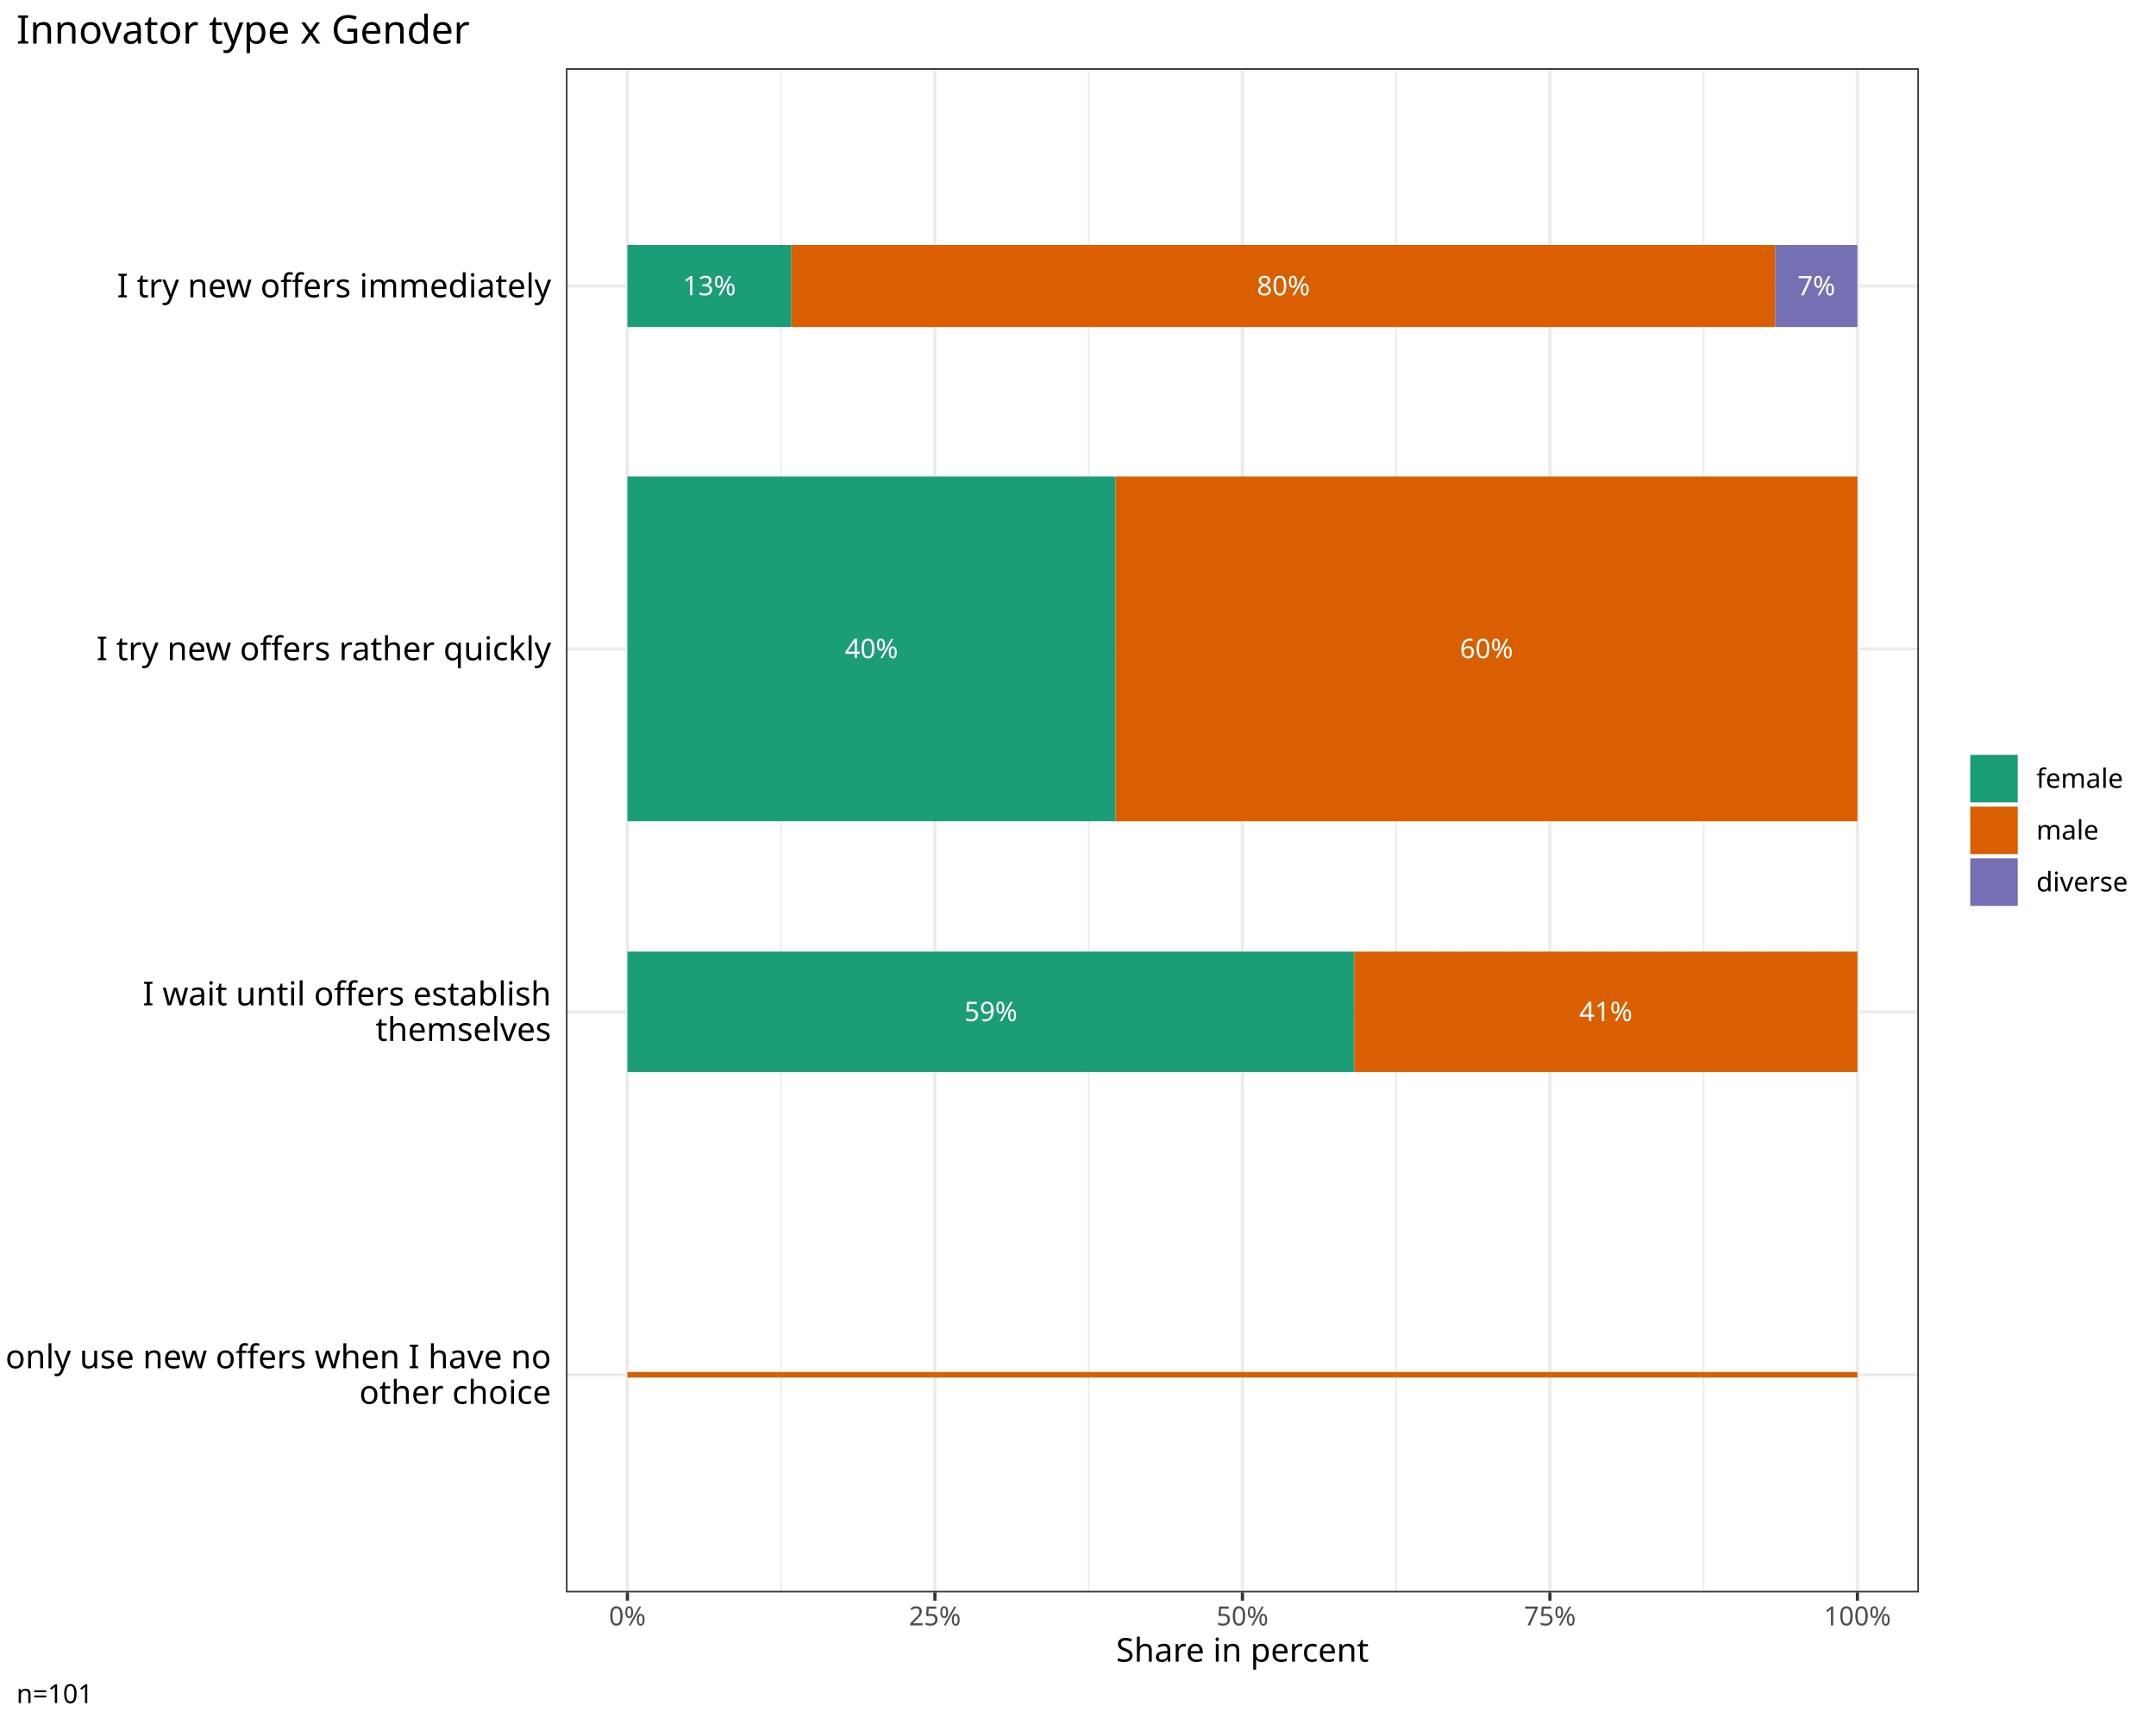
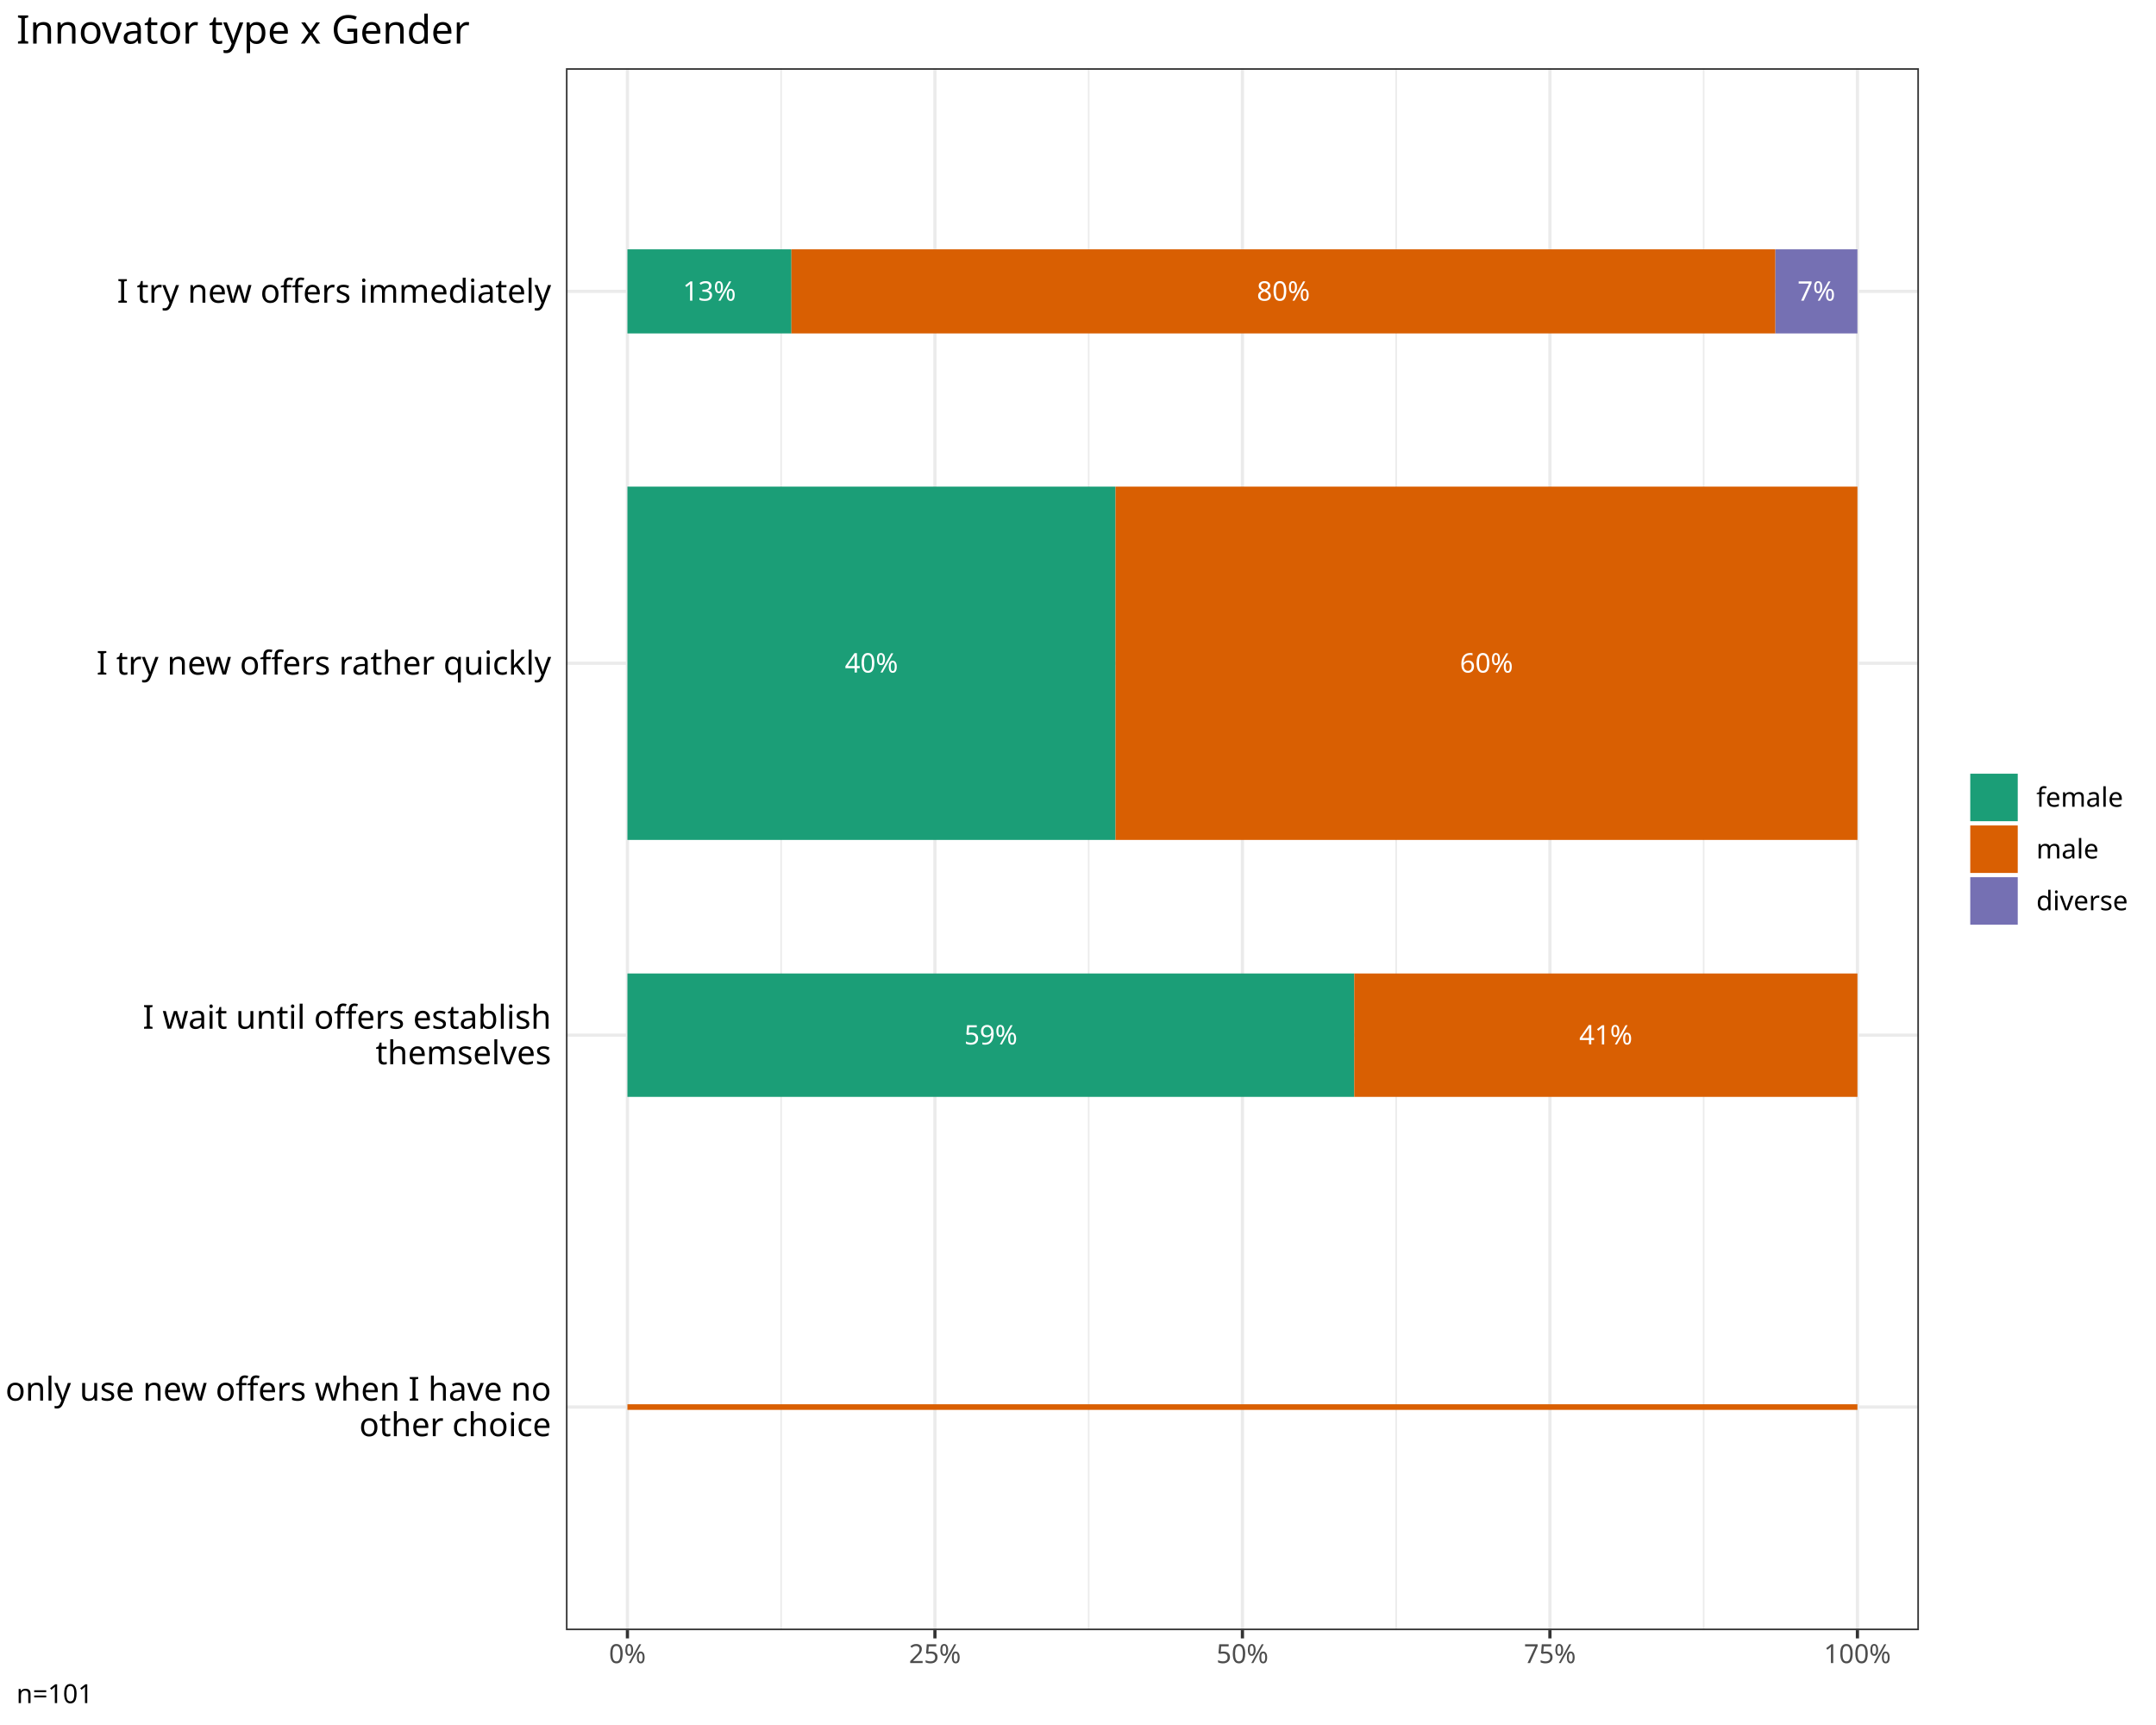
<svg xmlns="http://www.w3.org/2000/svg" class="svglite" data-engine-version="2.0" width="720.00pt" height="576.00pt" viewBox="0 0 720.00 576.00">
  <defs>
    <style type="text/css">
    .svglite line, .svglite polyline, .svglite polygon, .svglite path, .svglite rect, .svglite circle {
      fill: none;
      stroke: #000000;
      stroke-linecap: round;
      stroke-linejoin: round;
      stroke-miterlimit: 10.00;
    }
  </style>
  </defs>
  <rect width="100%" height="100%" style="stroke: none; fill: #FFFFFF;" />
  <defs>
    <clipPath id="cpMC4wMHw3MjAuMDB8MC4wMHw1NzYuMDA=">
      <rect x="0.00" y="0.00" width="720.00" height="576.00" />
    </clipPath>
  </defs>
  <g clip-path="url(#cpMC4wMHw3MjAuMDB8MC4wMHw1NzYuMDA=)">
    <rect x="0.00" y="0.00" width="720.00" height="576.00" style="stroke-width: 1.07; stroke: #FFFFFF; fill: #FFFFFF;" />
  </g>
  <defs>
-     <clipPath id="cpMTg4Ljk5fDY0MC44MnwyMi43OHw1MzEuNzU=">
-       <rect x="188.99" y="22.78" width="451.84" height="508.97" />
+     <clipPath id="cpMTg4Ljk5fDY0MC44MnwyMi43OHw1NDQuMzQ=">
+       <rect x="188.99" y="22.78" width="451.84" height="521.56" />
    </clipPath>
  </defs>
-   <g clip-path="url(#cpMTg4Ljk5fDY0MC44MnwyMi43OHw1MzEuNzU=)">
-     <rect x="188.99" y="22.78" width="451.84" height="508.97" style="stroke-width: 1.07; stroke: none; fill: #FFFFFF;" />
-     <polyline points="260.87,531.75 260.87,22.78 " style="stroke-width: 0.53; stroke: #EBEBEB; stroke-linecap: butt;" />
-     <polyline points="363.56,531.75 363.56,22.78 " style="stroke-width: 0.53; stroke: #EBEBEB; stroke-linecap: butt;" />
-     <polyline points="466.25,531.75 466.25,22.78 " style="stroke-width: 0.53; stroke: #EBEBEB; stroke-linecap: butt;" />
-     <polyline points="568.94,531.75 568.94,22.78 " style="stroke-width: 0.53; stroke: #EBEBEB; stroke-linecap: butt;" />
-     <polyline points="188.99,459.04 640.82,459.04 " style="stroke-width: 1.07; stroke: #EBEBEB; stroke-linecap: butt;" />
-     <polyline points="188.99,337.86 640.82,337.86 " style="stroke-width: 1.07; stroke: #EBEBEB; stroke-linecap: butt;" />
-     <polyline points="188.99,216.68 640.82,216.68 " style="stroke-width: 1.07; stroke: #EBEBEB; stroke-linecap: butt;" />
-     <polyline points="188.99,95.49 640.82,95.49 " style="stroke-width: 1.07; stroke: #EBEBEB; stroke-linecap: butt;" />
-     <polyline points="209.53,531.75 209.53,22.78 " style="stroke-width: 1.07; stroke: #EBEBEB; stroke-linecap: butt;" />
-     <polyline points="312.22,531.75 312.22,22.78 " style="stroke-width: 1.07; stroke: #EBEBEB; stroke-linecap: butt;" />
-     <polyline points="414.91,531.75 414.91,22.78 " style="stroke-width: 1.07; stroke: #EBEBEB; stroke-linecap: butt;" />
-     <polyline points="517.60,531.75 517.60,22.78 " style="stroke-width: 1.07; stroke: #EBEBEB; stroke-linecap: butt;" />
-     <polyline points="620.29,531.75 620.29,22.78 " style="stroke-width: 1.07; stroke: #EBEBEB; stroke-linecap: butt;" />
-     <rect x="209.53" y="81.79" width="54.77" height="27.41" style="stroke-width: 1.07; stroke: none; stroke-linecap: butt; stroke-linejoin: miter; fill: #1B9E77;" />
-     <rect x="264.29" y="81.79" width="328.61" height="27.41" style="stroke-width: 1.07; stroke: none; stroke-linecap: butt; stroke-linejoin: miter; fill: #D95F02;" />
-     <rect x="592.90" y="81.79" width="27.38" height="27.41" style="stroke-width: 1.07; stroke: none; stroke-linecap: butt; stroke-linejoin: miter; fill: #7570B3;" />
-     <rect x="209.53" y="159.11" width="163.00" height="115.12" style="stroke-width: 1.07; stroke: none; stroke-linecap: butt; stroke-linejoin: miter; fill: #1B9E77;" />
-     <rect x="372.53" y="159.11" width="247.76" height="115.12" style="stroke-width: 1.07; stroke: none; stroke-linecap: butt; stroke-linejoin: miter; fill: #D95F02;" />
-     <rect x="209.53" y="317.76" width="242.72" height="40.20" style="stroke-width: 1.07; stroke: none; stroke-linecap: butt; stroke-linejoin: miter; fill: #1B9E77;" />
-     <rect x="452.25" y="317.76" width="168.04" height="40.20" style="stroke-width: 1.07; stroke: none; stroke-linecap: butt; stroke-linejoin: miter; fill: #D95F02;" />
-     <rect x="209.53" y="458.13" width="410.76" height="1.83" style="stroke-width: 1.07; stroke: none; stroke-linecap: butt; stroke-linejoin: miter; fill: #D95F02;" />
-     <text x="236.91" y="98.59" text-anchor="middle" style="font-size: 9.00px; fill: #FFFFFF; font-family: sans;" textLength="18.01px" lengthAdjust="spacingAndGlyphs">13%</text>
-     <text x="428.60" y="98.59" text-anchor="middle" style="font-size: 9.00px; fill: #FFFFFF; font-family: sans;" textLength="18.01px" lengthAdjust="spacingAndGlyphs">80%</text>
-     <text x="606.59" y="98.59" text-anchor="middle" style="font-size: 9.00px; fill: #FFFFFF; font-family: sans;" textLength="13.01px" lengthAdjust="spacingAndGlyphs">7%</text>
-     <text x="291.03" y="219.77" text-anchor="middle" style="font-size: 9.00px; fill: #FFFFFF; font-family: sans;" textLength="18.01px" lengthAdjust="spacingAndGlyphs">40%</text>
-     <text x="496.41" y="219.77" text-anchor="middle" style="font-size: 9.00px; fill: #FFFFFF; font-family: sans;" textLength="18.01px" lengthAdjust="spacingAndGlyphs">60%</text>
-     <text x="330.89" y="340.95" text-anchor="middle" style="font-size: 9.00px; fill: #FFFFFF; font-family: sans;" textLength="18.01px" lengthAdjust="spacingAndGlyphs">59%</text>
-     <text x="536.27" y="340.95" text-anchor="middle" style="font-size: 9.00px; fill: #FFFFFF; font-family: sans;" textLength="18.01px" lengthAdjust="spacingAndGlyphs">41%</text>
-     <rect x="188.99" y="22.78" width="451.84" height="508.97" style="stroke-width: 1.07; stroke: #333333;" />
+   <g clip-path="url(#cpMTg4Ljk5fDY0MC44MnwyMi43OHw1NDQuMzQ=)">
+     <rect x="188.99" y="22.78" width="451.84" height="521.56" style="stroke-width: 1.07; stroke: none; fill: #FFFFFF;" />
+     <polyline points="260.87,544.34 260.87,22.78 " style="stroke-width: 0.53; stroke: #EBEBEB; stroke-linecap: butt;" />
+     <polyline points="363.56,544.34 363.56,22.78 " style="stroke-width: 0.53; stroke: #EBEBEB; stroke-linecap: butt;" />
+     <polyline points="466.25,544.34 466.25,22.78 " style="stroke-width: 0.53; stroke: #EBEBEB; stroke-linecap: butt;" />
+     <polyline points="568.94,544.34 568.94,22.78 " style="stroke-width: 0.53; stroke: #EBEBEB; stroke-linecap: butt;" />
+     <polyline points="188.99,469.83 640.82,469.83 " style="stroke-width: 1.07; stroke: #EBEBEB; stroke-linecap: butt;" />
+     <polyline points="188.99,345.65 640.82,345.65 " style="stroke-width: 1.07; stroke: #EBEBEB; stroke-linecap: butt;" />
+     <polyline points="188.99,221.47 640.82,221.47 " style="stroke-width: 1.07; stroke: #EBEBEB; stroke-linecap: butt;" />
+     <polyline points="188.99,97.29 640.82,97.29 " style="stroke-width: 1.07; stroke: #EBEBEB; stroke-linecap: butt;" />
+     <polyline points="209.53,544.34 209.53,22.78 " style="stroke-width: 1.07; stroke: #EBEBEB; stroke-linecap: butt;" />
+     <polyline points="312.22,544.34 312.22,22.78 " style="stroke-width: 1.07; stroke: #EBEBEB; stroke-linecap: butt;" />
+     <polyline points="414.91,544.34 414.91,22.78 " style="stroke-width: 1.07; stroke: #EBEBEB; stroke-linecap: butt;" />
+     <polyline points="517.60,544.34 517.60,22.78 " style="stroke-width: 1.07; stroke: #EBEBEB; stroke-linecap: butt;" />
+     <polyline points="620.29,544.34 620.29,22.78 " style="stroke-width: 1.07; stroke: #EBEBEB; stroke-linecap: butt;" />
+     <rect x="209.53" y="83.25" width="54.77" height="28.09" style="stroke-width: 1.07; stroke: none; stroke-linecap: butt; stroke-linejoin: miter; fill: #1B9E77;" />
+     <rect x="264.29" y="83.25" width="328.61" height="28.09" style="stroke-width: 1.07; stroke: none; stroke-linecap: butt; stroke-linejoin: miter; fill: #D95F02;" />
+     <rect x="592.90" y="83.25" width="27.38" height="28.09" style="stroke-width: 1.07; stroke: none; stroke-linecap: butt; stroke-linejoin: miter; fill: #7570B3;" />
+     <rect x="209.53" y="162.49" width="163.00" height="117.97" style="stroke-width: 1.07; stroke: none; stroke-linecap: butt; stroke-linejoin: miter; fill: #1B9E77;" />
+     <rect x="372.53" y="162.49" width="247.76" height="117.97" style="stroke-width: 1.07; stroke: none; stroke-linecap: butt; stroke-linejoin: miter; fill: #D95F02;" />
+     <rect x="209.53" y="325.06" width="242.72" height="41.20" style="stroke-width: 1.07; stroke: none; stroke-linecap: butt; stroke-linejoin: miter; fill: #1B9E77;" />
+     <rect x="452.25" y="325.06" width="168.04" height="41.20" style="stroke-width: 1.07; stroke: none; stroke-linecap: butt; stroke-linejoin: miter; fill: #D95F02;" />
+     <rect x="209.53" y="468.90" width="410.76" height="1.87" style="stroke-width: 1.07; stroke: none; stroke-linecap: butt; stroke-linejoin: miter; fill: #D95F02;" />
+     <text x="236.91" y="100.39" text-anchor="middle" style="font-size: 9.00px; fill: #FFFFFF; font-family: sans;" textLength="18.01px" lengthAdjust="spacingAndGlyphs">13%</text>
+     <text x="428.60" y="100.39" text-anchor="middle" style="font-size: 9.00px; fill: #FFFFFF; font-family: sans;" textLength="18.01px" lengthAdjust="spacingAndGlyphs">80%</text>
+     <text x="606.59" y="100.39" text-anchor="middle" style="font-size: 9.00px; fill: #FFFFFF; font-family: sans;" textLength="13.01px" lengthAdjust="spacingAndGlyphs">7%</text>
+     <text x="291.03" y="224.57" text-anchor="middle" style="font-size: 9.00px; fill: #FFFFFF; font-family: sans;" textLength="18.01px" lengthAdjust="spacingAndGlyphs">40%</text>
+     <text x="496.41" y="224.57" text-anchor="middle" style="font-size: 9.00px; fill: #FFFFFF; font-family: sans;" textLength="18.01px" lengthAdjust="spacingAndGlyphs">60%</text>
+     <text x="330.89" y="348.75" text-anchor="middle" style="font-size: 9.00px; fill: #FFFFFF; font-family: sans;" textLength="18.01px" lengthAdjust="spacingAndGlyphs">59%</text>
+     <text x="536.27" y="348.75" text-anchor="middle" style="font-size: 9.00px; fill: #FFFFFF; font-family: sans;" textLength="18.01px" lengthAdjust="spacingAndGlyphs">41%</text>
+     <rect x="188.99" y="22.78" width="451.84" height="521.56" style="stroke-width: 1.07; stroke: #333333;" />
  </g>
  <g clip-path="url(#cpMC4wMHw3MjAuMDB8MC4wMHw1NzYuMDA=)">
-     <text x="184.06" y="456.89" text-anchor="end" style="font-size: 11.00px; font-family: sans;" textLength="178.58px" lengthAdjust="spacingAndGlyphs">I only use new offers when I have no</text>
-     <text x="184.06" y="468.77" text-anchor="end" style="font-size: 11.00px; font-family: sans;" textLength="59.93px" lengthAdjust="spacingAndGlyphs">other choice</text>
-     <text x="184.06" y="335.70" text-anchor="end" style="font-size: 11.00px; font-family: sans;" textLength="125.95px" lengthAdjust="spacingAndGlyphs">I wait until offers establish</text>
-     <text x="184.06" y="347.58" text-anchor="end" style="font-size: 11.00px; font-family: sans;" textLength="55.65px" lengthAdjust="spacingAndGlyphs">themselves</text>
-     <text x="184.06" y="220.46" text-anchor="end" style="font-size: 11.00px; font-family: sans;" textLength="140.63px" lengthAdjust="spacingAndGlyphs">I try new offers rather quickly</text>
-     <text x="184.06" y="99.28" text-anchor="end" style="font-size: 11.00px; font-family: sans;" textLength="133.89px" lengthAdjust="spacingAndGlyphs">I try new offers immediately</text>
-     <polyline points="209.53,534.49 209.53,531.75 " style="stroke-width: 1.07; stroke: #333333; stroke-linecap: butt;" />
-     <polyline points="312.22,534.49 312.22,531.75 " style="stroke-width: 1.07; stroke: #333333; stroke-linecap: butt;" />
-     <polyline points="414.91,534.49 414.91,531.75 " style="stroke-width: 1.07; stroke: #333333; stroke-linecap: butt;" />
-     <polyline points="517.60,534.49 517.60,531.75 " style="stroke-width: 1.07; stroke: #333333; stroke-linecap: butt;" />
-     <polyline points="620.29,534.49 620.29,531.75 " style="stroke-width: 1.07; stroke: #333333; stroke-linecap: butt;" />
-     <text x="209.53" y="542.74" text-anchor="middle" style="font-size: 8.80px; fill: #4D4D4D; font-family: sans;" textLength="12.72px" lengthAdjust="spacingAndGlyphs">0%</text>
-     <text x="312.22" y="542.74" text-anchor="middle" style="font-size: 8.80px; fill: #4D4D4D; font-family: sans;" textLength="17.61px" lengthAdjust="spacingAndGlyphs">25%</text>
-     <text x="414.91" y="542.74" text-anchor="middle" style="font-size: 8.80px; fill: #4D4D4D; font-family: sans;" textLength="17.61px" lengthAdjust="spacingAndGlyphs">50%</text>
-     <text x="517.60" y="542.74" text-anchor="middle" style="font-size: 8.80px; fill: #4D4D4D; font-family: sans;" textLength="17.61px" lengthAdjust="spacingAndGlyphs">75%</text>
-     <text x="620.29" y="542.74" text-anchor="middle" style="font-size: 8.80px; fill: #4D4D4D; font-family: sans;" textLength="22.51px" lengthAdjust="spacingAndGlyphs">100%</text>
-     <text x="414.91" y="554.87" text-anchor="middle" style="font-size: 11.00px; font-family: sans;" textLength="80.72px" lengthAdjust="spacingAndGlyphs">Share in percent</text>
-     <rect x="651.78" y="245.87" width="62.74" height="62.80" style="stroke-width: 1.07; stroke: none; fill: #FFFFFF;" />
-     <rect x="657.26" y="251.35" width="17.28" height="17.28" style="stroke-width: 1.07; stroke: none; fill: #FFFFFF;" />
-     <rect x="657.97" y="252.06" width="15.86" height="15.86" style="stroke-width: 1.07; stroke: none; stroke-linecap: butt; stroke-linejoin: miter; fill: #1B9E77;" />
-     <rect x="657.26" y="268.63" width="17.28" height="17.28" style="stroke-width: 1.07; stroke: none; fill: #FFFFFF;" />
-     <rect x="657.97" y="269.34" width="15.86" height="15.86" style="stroke-width: 1.07; stroke: none; stroke-linecap: butt; stroke-linejoin: miter; fill: #D95F02;" />
-     <rect x="657.26" y="285.91" width="17.28" height="17.28" style="stroke-width: 1.07; stroke: none; fill: #FFFFFF;" />
-     <rect x="657.97" y="286.62" width="15.86" height="15.86" style="stroke-width: 1.07; stroke: none; stroke-linecap: butt; stroke-linejoin: miter; fill: #7570B3;" />
-     <text x="680.02" y="263.08" style="font-size: 9.00px; font-family: sans;" textLength="27.02px" lengthAdjust="spacingAndGlyphs">female</text>
-     <text x="680.02" y="280.36" style="font-size: 9.00px; font-family: sans;" textLength="19.51px" lengthAdjust="spacingAndGlyphs">male</text>
-     <text x="680.02" y="297.64" style="font-size: 9.00px; font-family: sans;" textLength="29.02px" lengthAdjust="spacingAndGlyphs">diverse</text>
+     <text x="184.06" y="467.68" text-anchor="end" style="font-size: 11.00px; font-family: sans;" textLength="178.58px" lengthAdjust="spacingAndGlyphs">I only use new offers when I have no</text>
+     <text x="184.06" y="479.56" text-anchor="end" style="font-size: 11.00px; font-family: sans;" textLength="59.93px" lengthAdjust="spacingAndGlyphs">other choice</text>
+     <text x="184.06" y="343.50" text-anchor="end" style="font-size: 11.00px; font-family: sans;" textLength="125.95px" lengthAdjust="spacingAndGlyphs">I wait until offers establish</text>
+     <text x="184.06" y="355.38" text-anchor="end" style="font-size: 11.00px; font-family: sans;" textLength="55.65px" lengthAdjust="spacingAndGlyphs">themselves</text>
+     <text x="184.06" y="225.26" text-anchor="end" style="font-size: 11.00px; font-family: sans;" textLength="140.63px" lengthAdjust="spacingAndGlyphs">I try new offers rather quickly</text>
+     <text x="184.06" y="101.08" text-anchor="end" style="font-size: 11.00px; font-family: sans;" textLength="133.89px" lengthAdjust="spacingAndGlyphs">I try new offers immediately</text>
+     <polyline points="209.53,547.08 209.53,544.34 " style="stroke-width: 1.07; stroke: #333333; stroke-linecap: butt;" />
+     <polyline points="312.22,547.08 312.22,544.34 " style="stroke-width: 1.07; stroke: #333333; stroke-linecap: butt;" />
+     <polyline points="414.91,547.08 414.91,544.34 " style="stroke-width: 1.07; stroke: #333333; stroke-linecap: butt;" />
+     <polyline points="517.60,547.08 517.60,544.34 " style="stroke-width: 1.07; stroke: #333333; stroke-linecap: butt;" />
+     <polyline points="620.29,547.08 620.29,544.34 " style="stroke-width: 1.07; stroke: #333333; stroke-linecap: butt;" />
+     <text x="209.53" y="555.33" text-anchor="middle" style="font-size: 8.80px; fill: #4D4D4D; font-family: sans;" textLength="12.72px" lengthAdjust="spacingAndGlyphs">0%</text>
+     <text x="312.22" y="555.33" text-anchor="middle" style="font-size: 8.80px; fill: #4D4D4D; font-family: sans;" textLength="17.61px" lengthAdjust="spacingAndGlyphs">25%</text>
+     <text x="414.91" y="555.33" text-anchor="middle" style="font-size: 8.80px; fill: #4D4D4D; font-family: sans;" textLength="17.61px" lengthAdjust="spacingAndGlyphs">50%</text>
+     <text x="517.60" y="555.33" text-anchor="middle" style="font-size: 8.80px; fill: #4D4D4D; font-family: sans;" textLength="17.61px" lengthAdjust="spacingAndGlyphs">75%</text>
+     <text x="620.29" y="555.33" text-anchor="middle" style="font-size: 8.80px; fill: #4D4D4D; font-family: sans;" textLength="22.51px" lengthAdjust="spacingAndGlyphs">100%</text>
+     <rect x="651.78" y="252.16" width="62.74" height="62.80" style="stroke-width: 1.07; stroke: none; fill: #FFFFFF;" />
+     <rect x="657.26" y="257.64" width="17.28" height="17.28" style="stroke-width: 1.07; stroke: none; fill: #FFFFFF;" />
+     <rect x="657.97" y="258.35" width="15.86" height="15.86" style="stroke-width: 1.07; stroke: none; stroke-linecap: butt; stroke-linejoin: miter; fill: #1B9E77;" />
+     <rect x="657.26" y="274.92" width="17.28" height="17.28" style="stroke-width: 1.07; stroke: none; fill: #FFFFFF;" />
+     <rect x="657.97" y="275.63" width="15.86" height="15.86" style="stroke-width: 1.07; stroke: none; stroke-linecap: butt; stroke-linejoin: miter; fill: #D95F02;" />
+     <rect x="657.26" y="292.20" width="17.28" height="17.28" style="stroke-width: 1.07; stroke: none; fill: #FFFFFF;" />
+     <rect x="657.97" y="292.91" width="15.86" height="15.86" style="stroke-width: 1.07; stroke: none; stroke-linecap: butt; stroke-linejoin: miter; fill: #7570B3;" />
+     <text x="680.02" y="269.38" style="font-size: 9.00px; font-family: sans;" textLength="27.02px" lengthAdjust="spacingAndGlyphs">female</text>
+     <text x="680.02" y="286.66" style="font-size: 9.00px; font-family: sans;" textLength="19.51px" lengthAdjust="spacingAndGlyphs">male</text>
+     <text x="680.02" y="303.94" style="font-size: 9.00px; font-family: sans;" textLength="29.02px" lengthAdjust="spacingAndGlyphs">diverse</text>
    <text x="5.48" y="14.56" style="font-size: 13.20px; font-family: sans;" textLength="141.64px" lengthAdjust="spacingAndGlyphs">Innovator type x Gender</text>
    <text x="5.48" y="568.69" style="font-size: 8.80px; font-family: sans;" textLength="24.72px" lengthAdjust="spacingAndGlyphs">n=101</text>
  </g>
</svg>
